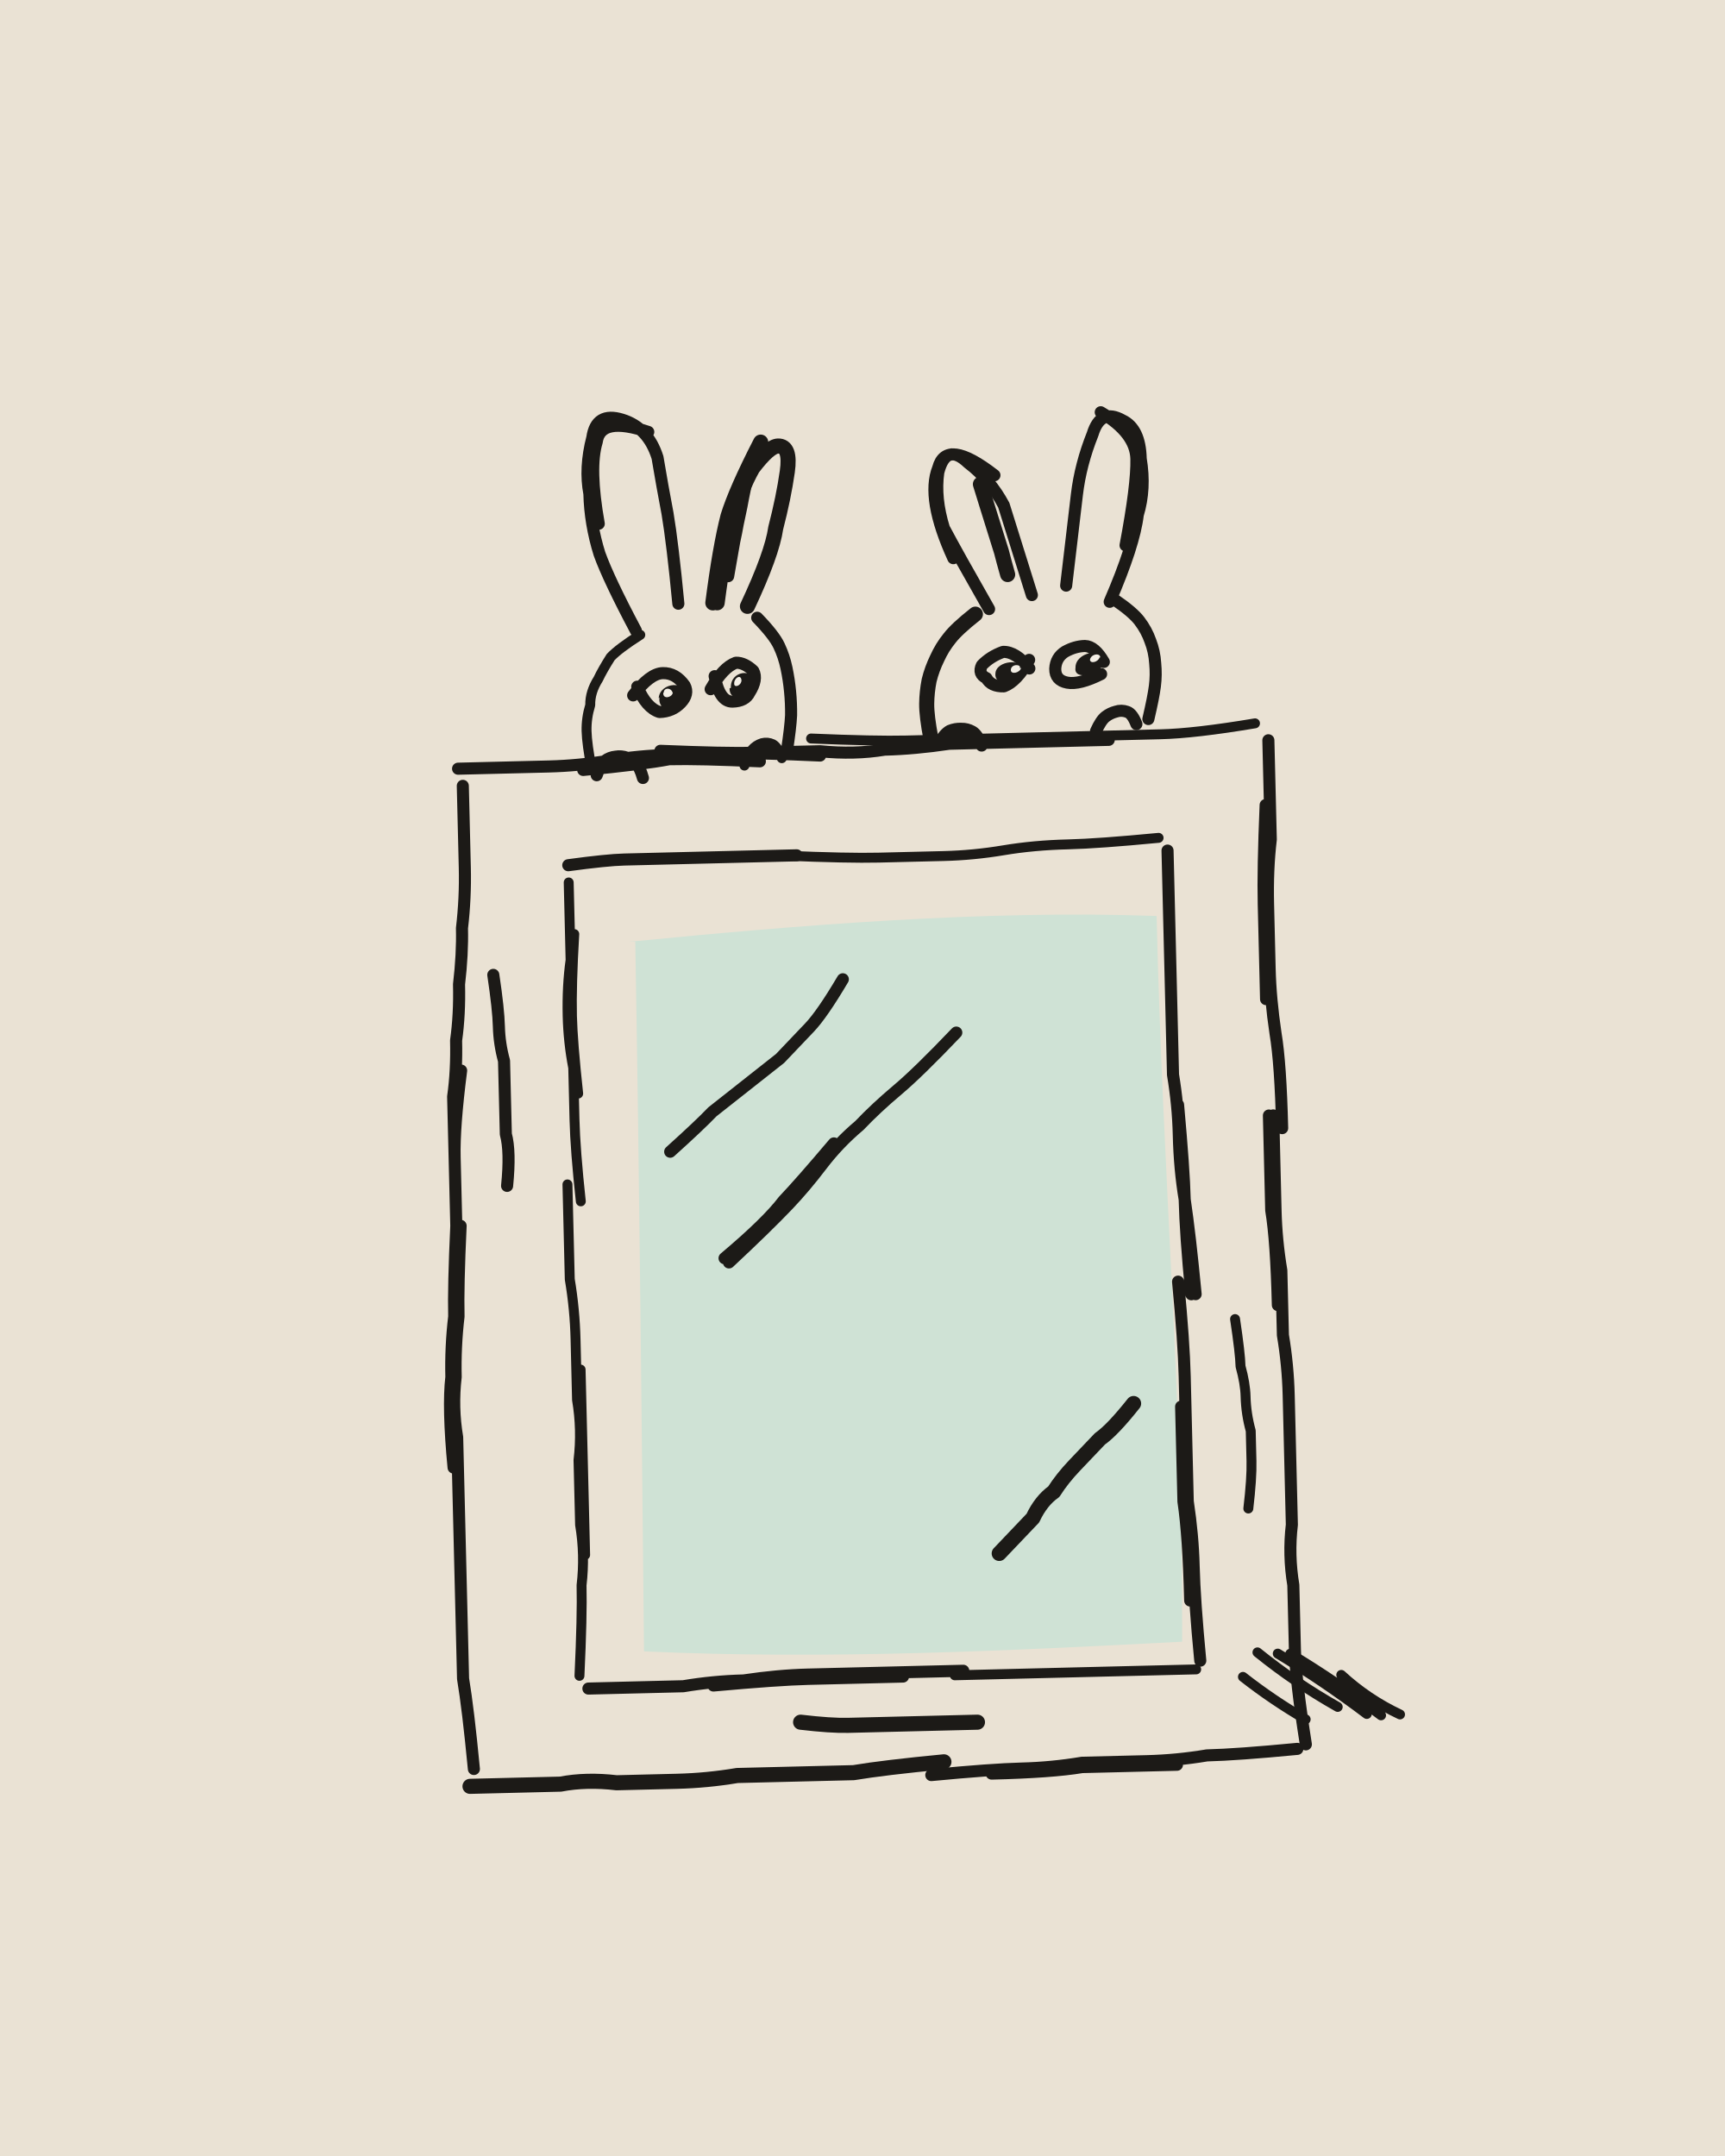
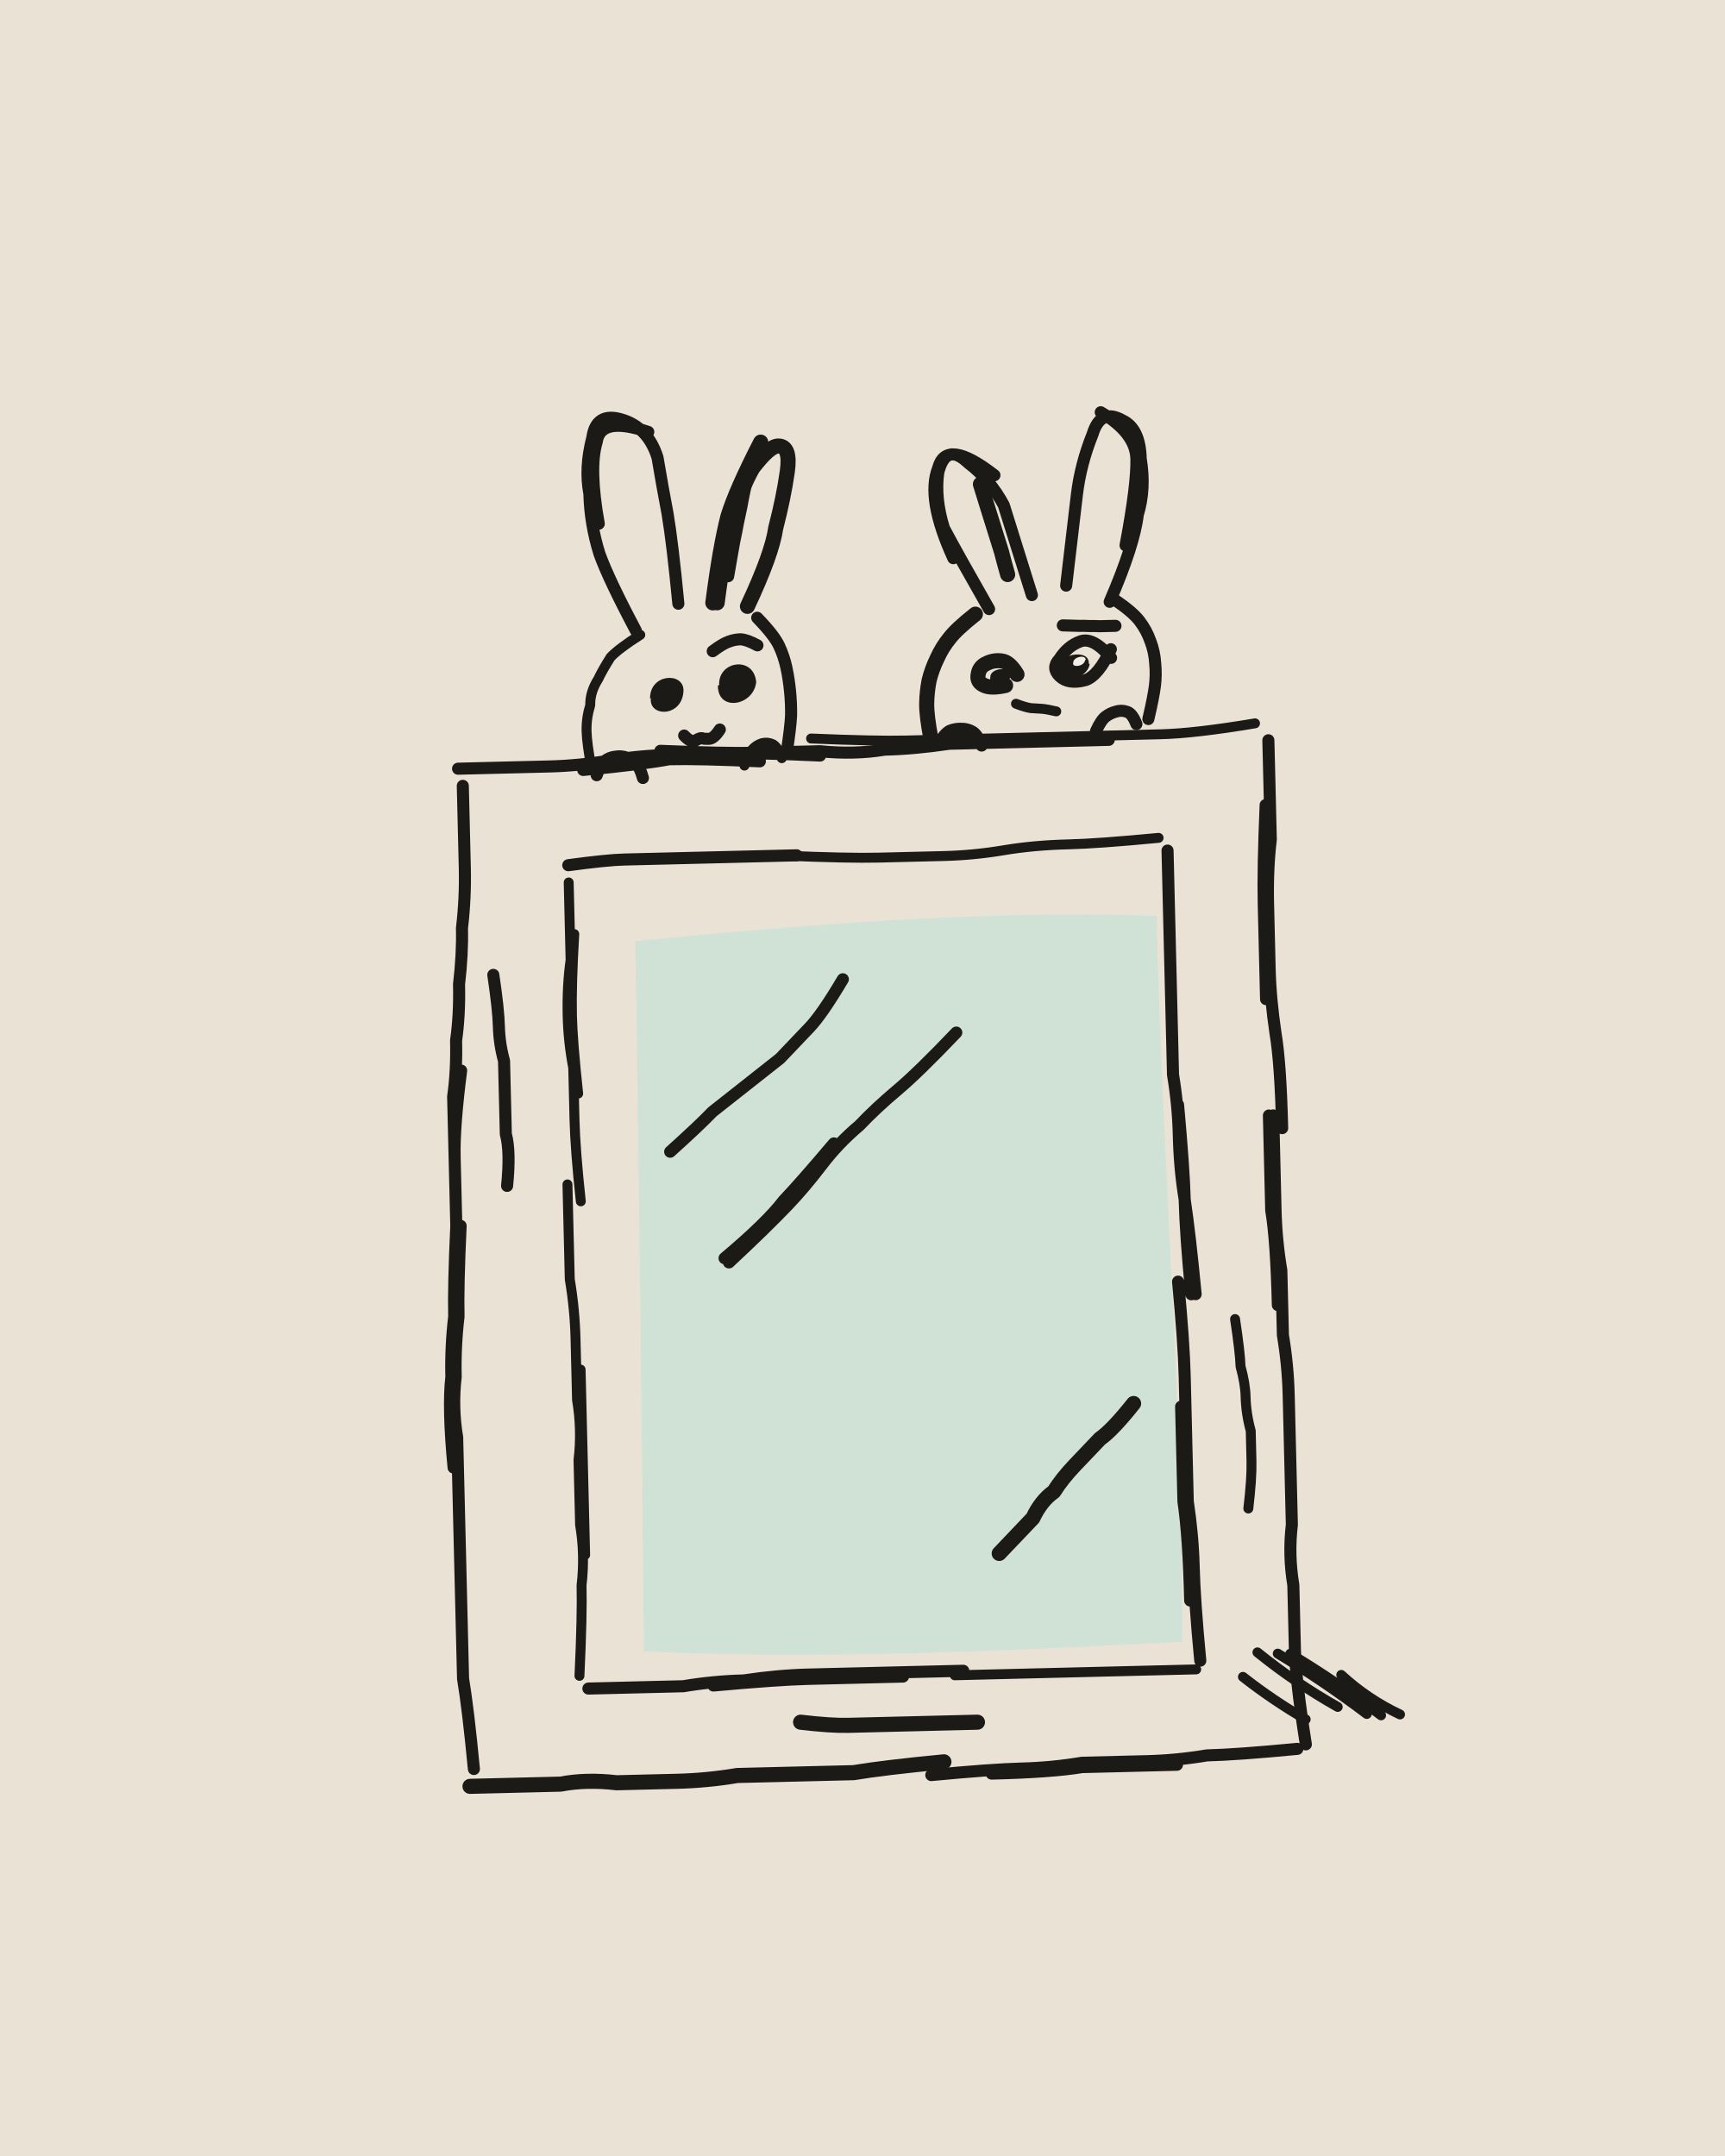
<svg xmlns="http://www.w3.org/2000/svg" viewBox="0 0 400 500" width="400" height="500">
  <path fill="#EAE2D4" d="M0 0h400v500H0z" />
  <g transform="rotate(-1.4 200 250)">
    <path fill="#CFE2D5" d="M146.6 217.1C186.1 214.2 229 211.7 269.1 214.1C269 273.4 272.5 329.8 270.9 382.5C230.8 383.6 189.1 384.7 146.1 381.7C146.8 333.1 147.7 273.3 148.1 217.1Z" />
    <g fill="none" stroke="#1C1A17" stroke-width="2.8" stroke-linecap="round" stroke-linejoin="round">
-       <path d="M108 176q14 0 21 0 7 0 14-1 7-1 14-1 7 0 14 0 7 0 21 1M137 177q14-1 20-2 7 0 21 1M155 173q15 1 22 1 8 0 15 0 8 1 15 0 7 0 15-1 7 0 14 0 8 0 23 0M296 174q0 15 0 23-1 7-1 15 0 7 0 15 0 7 1 15 1 7 1 22M295 189q-1 15-1 23 0 7 0 22M295 261q0 15 0 22 0 7 1 14 0 8 0 15 1 7 1 14 0 8 0 15 0 7 0 15-1 7 0 14 0 7 0 15 0 7 2 22M294 261q0 15 0 22 1 7 1 22M297 408q-14 1-21 1-7 1-14 1-8 0-15 0-7 1-14 1-7 0-21 1M269 411q-14 0-22 0-7 1-21 1M106 408q-1-14-2-21 0-7 0-14 0-7 0-14 0-7 0-14 0-7 0-14-1-7 0-14 0-7 1-14 0-7 1-21M103 338q-1-14 0-21 0-7 1-14 0-7 1-21M105 285q0-13 0-19 0-7 0-14 1-6 1-13 1-6 1-13 1-7 1-13 1-7 1-14 0-6 0-19M105 285q0-13 0-19 0-7 2-20M133 199q9-1 13-1 5 0 9 0 5 0 9 0 5 0 9 0 5 0 13 0M272 199q0 15 0 22 0 8 0 15 0 7 0 15 1 7 1 14 0 8 1 15 0 8 1 22M273 258q1 15 1 22 1 8 2 22M272 299q1 14 1 22 0 7 0 15 0 7 0 14 1 8 1 15 0 8 1 22M272 328q0 15 0 22 1 8 1 23M220 388q-14 0-22 0-7 0-14 0-7 0-15 1-7 0-14 1-7 0-22 0M206 389q-15 0-22 0-7 0-22 1M115 224q1 8 1 12 0 4 1 8 0 4 0 8 0 4 0 9 1 4 0 12M155 266q7-6 10-9 4-3 8-6 4-3 8-6 3-3 7-7 3-3 8-11M168 292q9-8 14-13 4-4 8-9 4-5 9-9 4-4 9-8 5-4 14-13M167 291q10-8 14-13 4-4 12-13M150 145q-6-12-8-18-2-7-2-14-1-6 1-13 1-6 7-4 6 2 8 9 1 7 2 13 1 7 2 21M142 120q-2-13 0-19 1-6 12-2M176.9 108.8q-.8 4-1.3 6-.4 2-.9 4-.5 2-.9 4-.5 2-.9 4.1-.4 2-1.2 6M178.2 142.7q3.8 4.1 4.9 6.6 1.1 2.5 1.6 5.2 .5 2.7 .7 5.5 .2 2.7 .1 5.5-.2 2.8-1.2 8.4M140.1 178.3q.9-2.5 2-3.3 1.1-.8 2.5-.9 1.3-.2 2.6 .3 1.2 .5 2.1 1.4 .9 1 1.5 3.4M149 160q4-5 7-5 3 0 5 3 1 2-1 4-2 2-5 2-3-1-5-6M167 159q3-5 6-6 2 0 4 2 1 2-1 5-1 2-4 2-3 0-4-6M260 141q6-13 7-20 2-6 1-13 0-7-4-9-5-3-7 3-3 7-4 14-1 7-3 21M264 128q3-14 3-20 0-6-8-11M242 139q-4-14-6-21-3-6-8-10-5-5-7 2-1 6 1 13 3 6 10 19M234 111q-11-9-13-2-3 7 3 21M261.1 140.5q4.2 3 5.7 5.1 1.6 2.2 2.4 4.7 .9 2.5 1 5.2 .2 2.7-.2 5.3-.4 2.6-1.7 7.6M265.5 169.5q-.9-2.5-2.1-2.9-1.3-.5-2.6-.1-1.3 .3-2.4 1.1-1.1 .8-2.3 3.3M229.5 173.6q-.9-2.6-2.1-3.3-1.2-.7-2.5-.7-1.4-.1-2.7 .4-1.2 .6-2.7 2.9M258.3 154.9q-2-3.7-4.3-3.8-2.3 0-4.6 1.2-2.2 1.3-2.4 3.9-.1 2.7 2.7 3.3 2.8 .6 7.9-1.8M241 156q-3-4-6-4-3 1-5 3-1 2 1 3 1 2 4 2 3-1 6-6" />
-       <path stroke-width="2.3" d="M190 171q15 1 22 1 8 0 15 0 7 0 15 0 7 0 14 0 8 0 15 0 8 0 22-2M183 198q15 1 22 1 7 0 15 0 7 0 14-1 7-1 15-1 7 0 21-1M274 389q-9 0-14 0-5 0-10 0-4 0-9 0-5 0-9 0-5 0-14 0M131 387q1-14 1-21 1-7 0-14 0-7 0-15 1-7 0-14 0-7 0-14 0-7-1-14 0-7 0-22M133 359q0-14 0-22 0-7 0-21M134 277q-1-12-1-19 0-6 0-12-1-6-1-12 0-7 1-13 0-6 0-18M134 252q-1-12-1-18 0-7 1-19M285 308q1 8 1 11 1 4 1 7 0 4 1 8 0 3 0 7 0 4-1 11M151 146q-5 3-7 5-2 3-3 5-2 3-2 6-1 3-1 6 0 3 1 9M174.4 176.9q.9-2.6 1.8-3.6 1-1.1 2.4-1.5 1.3-.3 2.5 .3 1.2 .7 2 3.3M299.1 401.2q-7.5-4.6-14.3-10.2M306.6 398.5q-9.7-5.8-18.3-13.1M313.3 400.3q-9.8-7.8-20.3-14.5M316.6 400.7q-10-8-20.7-14.8M321 400.6q-7.4-3.7-13.4-9.5" />
-       <path stroke-width="3.5" d="M215 409q-14 1-21 2-7 0-14 0-6 0-13 0-7 1-14 1-7 0-14 0-7-1-13 0-7 0-21 0M182 399q7 1 11 1 3 0 6 0 4 0 7 0 3 0 7 0 3 0 10 0M229 361q5-5 8-8 2-4 5-6 2-3 5-6 3-3 6-6 3-2 8-8M169 139q2-13 4-19 2-7 5-12 4-5 6-5 3 0 2 6-1 6-3 13-1 6-7 18M168 139q2-13 4-20 2-6 8-17M230.7 113q1 3.5 1.5 5.3 .5 1.7 1 3.5 .5 1.7 1 3.5 .5 1.7 1 3.5 .4 1.8 1.3 5.3M228.8 143.1q-4.4 3.3-6.1 5.4-1.8 2.1-3 4.6-1.3 2.5-2 5.1-.6 2.7-.7 5.4-.1 2.8 .8 8.2" />
+       <path d="M108 176q14 0 21 0 7 0 14-1 7-1 14-1 7 0 14 0 7 0 21 1M137 177q14-1 20-2 7 0 21 1M155 173q15 1 22 1 8 0 15 0 8 1 15 0 7 0 15-1 7 0 14 0 8 0 23 0M296 174q0 15 0 23-1 7-1 15 0 7 0 15 0 7 1 15 1 7 1 22M295 189q-1 15-1 23 0 7 0 22M295 261q0 15 0 22 0 7 1 14 0 8 0 15 1 7 1 14 0 8 0 15 0 7 0 15-1 7 0 14 0 7 0 15 0 7 2 22M294 261q0 15 0 22 1 7 1 22M297 408q-14 1-21 1-7 1-14 1-8 0-15 0-7 1-14 1-7 0-21 1M269 411q-14 0-22 0-7 1-21 1M106 408q-1-14-2-21 0-7 0-14 0-7 0-14 0-7 0-14 0-7 0-14-1-7 0-14 0-7 1-14 0-7 1-21M103 338q-1-14 0-21 0-7 1-14 0-7 1-21M105 285q0-13 0-19 0-7 0-14 1-6 1-13 1-6 1-13 1-7 1-13 1-7 1-14 0-6 0-19M105 285q0-13 0-19 0-7 2-20M133 199q9-1 13-1 5 0 9 0 5 0 9 0 5 0 9 0 5 0 13 0M272 199q0 15 0 22 0 8 0 15 0 7 0 15 1 7 1 14 0 8 1 15 0 8 1 22M273 258q1 15 1 22 1 8 2 22M272 299q1 14 1 22 0 7 0 15 0 7 0 14 1 8 1 15 0 8 1 22M272 328q0 15 0 22 1 8 1 23M220 388q-14 0-22 0-7 0-14 0-7 0-15 1-7 0-14 1-7 0-22 0M206 389q-15 0-22 0-7 0-22 1M115 224q1 8 1 12 0 4 1 8 0 4 0 8 0 4 0 9 1 4 0 12M155 266q7-6 10-9 4-3 8-6 4-3 8-6 3-3 7-7 3-3 8-11M168 292q9-8 14-13 4-4 8-9 4-5 9-9 4-4 9-8 5-4 14-13M167 291q10-8 14-13 4-4 12-13M150 145q-6-12-8-18-2-7-2-14-1-6 1-13 1-6 7-4 6 2 8 9 1 7 2 13 1 7 2 21M142 120q-2-13 0-19 1-6 12-2M176.9 108.8q-.8 4-1.3 6-.4 2-.9 4-.5 2-.9 4-.5 2-.9 4.1-.4 2-1.2 6M178.2 142.7q3.8 4.1 4.9 6.6 1.1 2.5 1.6 5.2 .5 2.7 .7 5.5 .2 2.7 .1 5.5-.2 2.8-1.2 8.4M140.1 178.3q.9-2.5 2-3.3 1.1-.8 2.5-.9 1.3-.2 2.6 .3 1.2 .5 2.1 1.4 .9 1 1.5 3.4M167.7 150.2q2.4-1.7 3.7-2.1 1.4-.5 2.8-.5 1.5 .1 3.9 1.5M160.6 169.6q1.6 1.8 2.6 1.2 1.1-.6 1.5-.5 .4 .2 1.5 .2 1.2 .1 2.7-2.1M260 141q6-13 7-20 2-6 1-13 0-7-4-9-5-3-7 3-3 7-4 14-1 7-3 21M264 128q3-14 3-20 0-6-8-11M242 139q-4-14-6-21-3-6-8-10-5-5-7 2-1 6 1 13 3 6 10 19M234 111q-11-9-13-2-3 7 3 21M261.1 140.5q4.2 3 5.7 5.1 1.6 2.2 2.4 4.7 .9 2.5 1 5.2 .2 2.7-.2 5.3-.4 2.6-1.7 7.6M265.5 169.5q-.9-2.5-2.1-2.9-1.3-.5-2.6-.1-1.3 .3-2.4 1.1-1.1 .8-2.3 3.3M229.5 173.6q-.9-2.6-2.1-3.3-1.2-.7-2.5-.7-1.4-.1-2.7 .4-1.2 .6-2.7 2.9M261.2 146.6q-2.4 0-3.7 0-1.2-.1-2.4-.1-1.2-.1-2.4-.1-1.3-.1-3.7-.2M260 154q-4-5-7-4-3 1-5 4-2 2 0 4 2 2 6 1 3-1 6-7" />
+       <path stroke-width="2.3" d="M190 171q15 1 22 1 8 0 15 0 7 0 15 0 7 0 14 0 8 0 15 0 8 0 22-2M183 198q15 1 22 1 7 0 15 0 7 0 14-1 7-1 15-1 7 0 21-1M274 389q-9 0-14 0-5 0-10 0-4 0-9 0-5 0-9 0-5 0-14 0M131 387q1-14 1-21 1-7 0-14 0-7 0-15 1-7 0-14 0-7 0-14 0-7-1-14 0-7 0-22M133 359q0-14 0-22 0-7 0-21M134 277q-1-12-1-19 0-6 0-12-1-6-1-12 0-7 1-13 0-6 0-18M134 252q-1-12-1-18 0-7 1-19M285 308q1 8 1 11 1 4 1 7 0 4 1 8 0 3 0 7 0 4-1 11M151 146q-5 3-7 5-2 3-3 5-2 3-2 6-1 3-1 6 0 3 1 9M174.4 176.9q.9-2.6 1.8-3.6 1-1.1 2.4-1.5 1.3-.3 2.5 .3 1.2 .7 2 3.3M247 166.1q-2.3-.6-3.5-.7-1.2-.1-2.4-.2-1.2-.2-3.4-1.1M299.1 401.2q-7.5-4.6-14.3-10.2M306.6 398.5q-9.7-5.8-18.3-13.1M313.3 400.3q-9.8-7.8-20.3-14.5M316.6 400.7q-10-8-20.7-14.8M321 400.6q-7.4-3.7-13.4-9.5" />
+       <path stroke-width="3.5" d="M215 409q-14 1-21 2-7 0-14 0-6 0-13 0-7 1-14 1-7 0-14 0-7-1-13 0-7 0-21 0M182 399q7 1 11 1 3 0 6 0 4 0 7 0 3 0 7 0 3 0 10 0M229 361q5-5 8-8 2-4 5-6 2-3 5-6 3-3 6-6 3-2 8-8M169 139q2-13 4-19 2-7 5-12 4-5 6-5 3 0 2 6-1 6-3 13-1 6-7 18M168 139q2-13 4-20 2-6 8-17M230.7 113q1 3.5 1.5 5.3 .5 1.7 1 3.5 .5 1.7 1 3.5 .5 1.7 1 3.5 .4 1.8 1.3 5.3M228.8 143.1q-4.4 3.3-6.1 5.4-1.8 2.1-3 4.6-1.3 2.5-2 5.1-.6 2.7-.7 5.4-.1 2.8 .8 8.2M238.1 157.3q-1.7-3-3.5-3.2-1.8-.3-3.5 .5-1.7 .7-2 2.5-.4 1.7 1.2 2.5 1.6 .9 5.1 .2" />
    </g>
-     <path fill="#1C1A17" d="M154.9 160.8C155.3 157 161.7 156.7 161.4 160.8C161.1 164.7 154.4 164.6 155.1 160.6ZM171.7 158.8C171.6 154.8 177.2 154.2 177.4 157.9C176.9 161.6 171.2 162.5 171.4 158.9ZM258.1 154.7C258.3 151.4 251.7 152.5 251.7 156.1C251.1 159.3 258 157.8 258.3 154.8ZM239.7 156.8C239.9 153.4 233.3 153.9 233.1 157C232.7 160.4 239.7 160 239.6 156.6Z" />
-     <path fill="#F4EFE6" d="M156.1 159.6C156.1 158.3 157.9 158.3 158.2 159.7C157.8 160.8 155.8 161.1 156 159.5ZM172.5 157.6C172.7 156.3 174.2 155.7 174.2 157.2C174 158.5 172.3 158.9 172.5 157.7ZM257.5 154C257.7 152.7 255.4 152.9 255.1 154.3C255.1 155.3 257 155 257.4 153.7ZM238.8 155.9C239.2 154.9 236.8 154.8 236.7 156.2C236.6 157.4 238.8 157 239.1 155.8Z" />
+     <path fill="#1C1A17" d="M152.9 160.9C152.9 155 160.8 154.8 160.7 159.1C160.4 165.4 152.4 165.2 153.1 160.7ZM169 158.1C168.8 152.5 177.2 151.4 177.6 157.6C176.9 163.1 168.5 164.4 168.7 158.2ZM254.8 155.2C255.1 151.5 247.1 152.8 246.9 156.9C246.4 160.7 254.5 159 255 155.3ZM236.6 157.8C236.8 155.2 231.9 155.6 231.9 157.8C231.4 160.1 236.6 160.1 236.5 157.6Z" />
+     <path fill="#F4EFE6" d="M254.1 154.4C254.3 153 251.1 153.5 251.2 155C250.8 156 253.7 156 254 154.3Z" />
  </g>
</svg>
